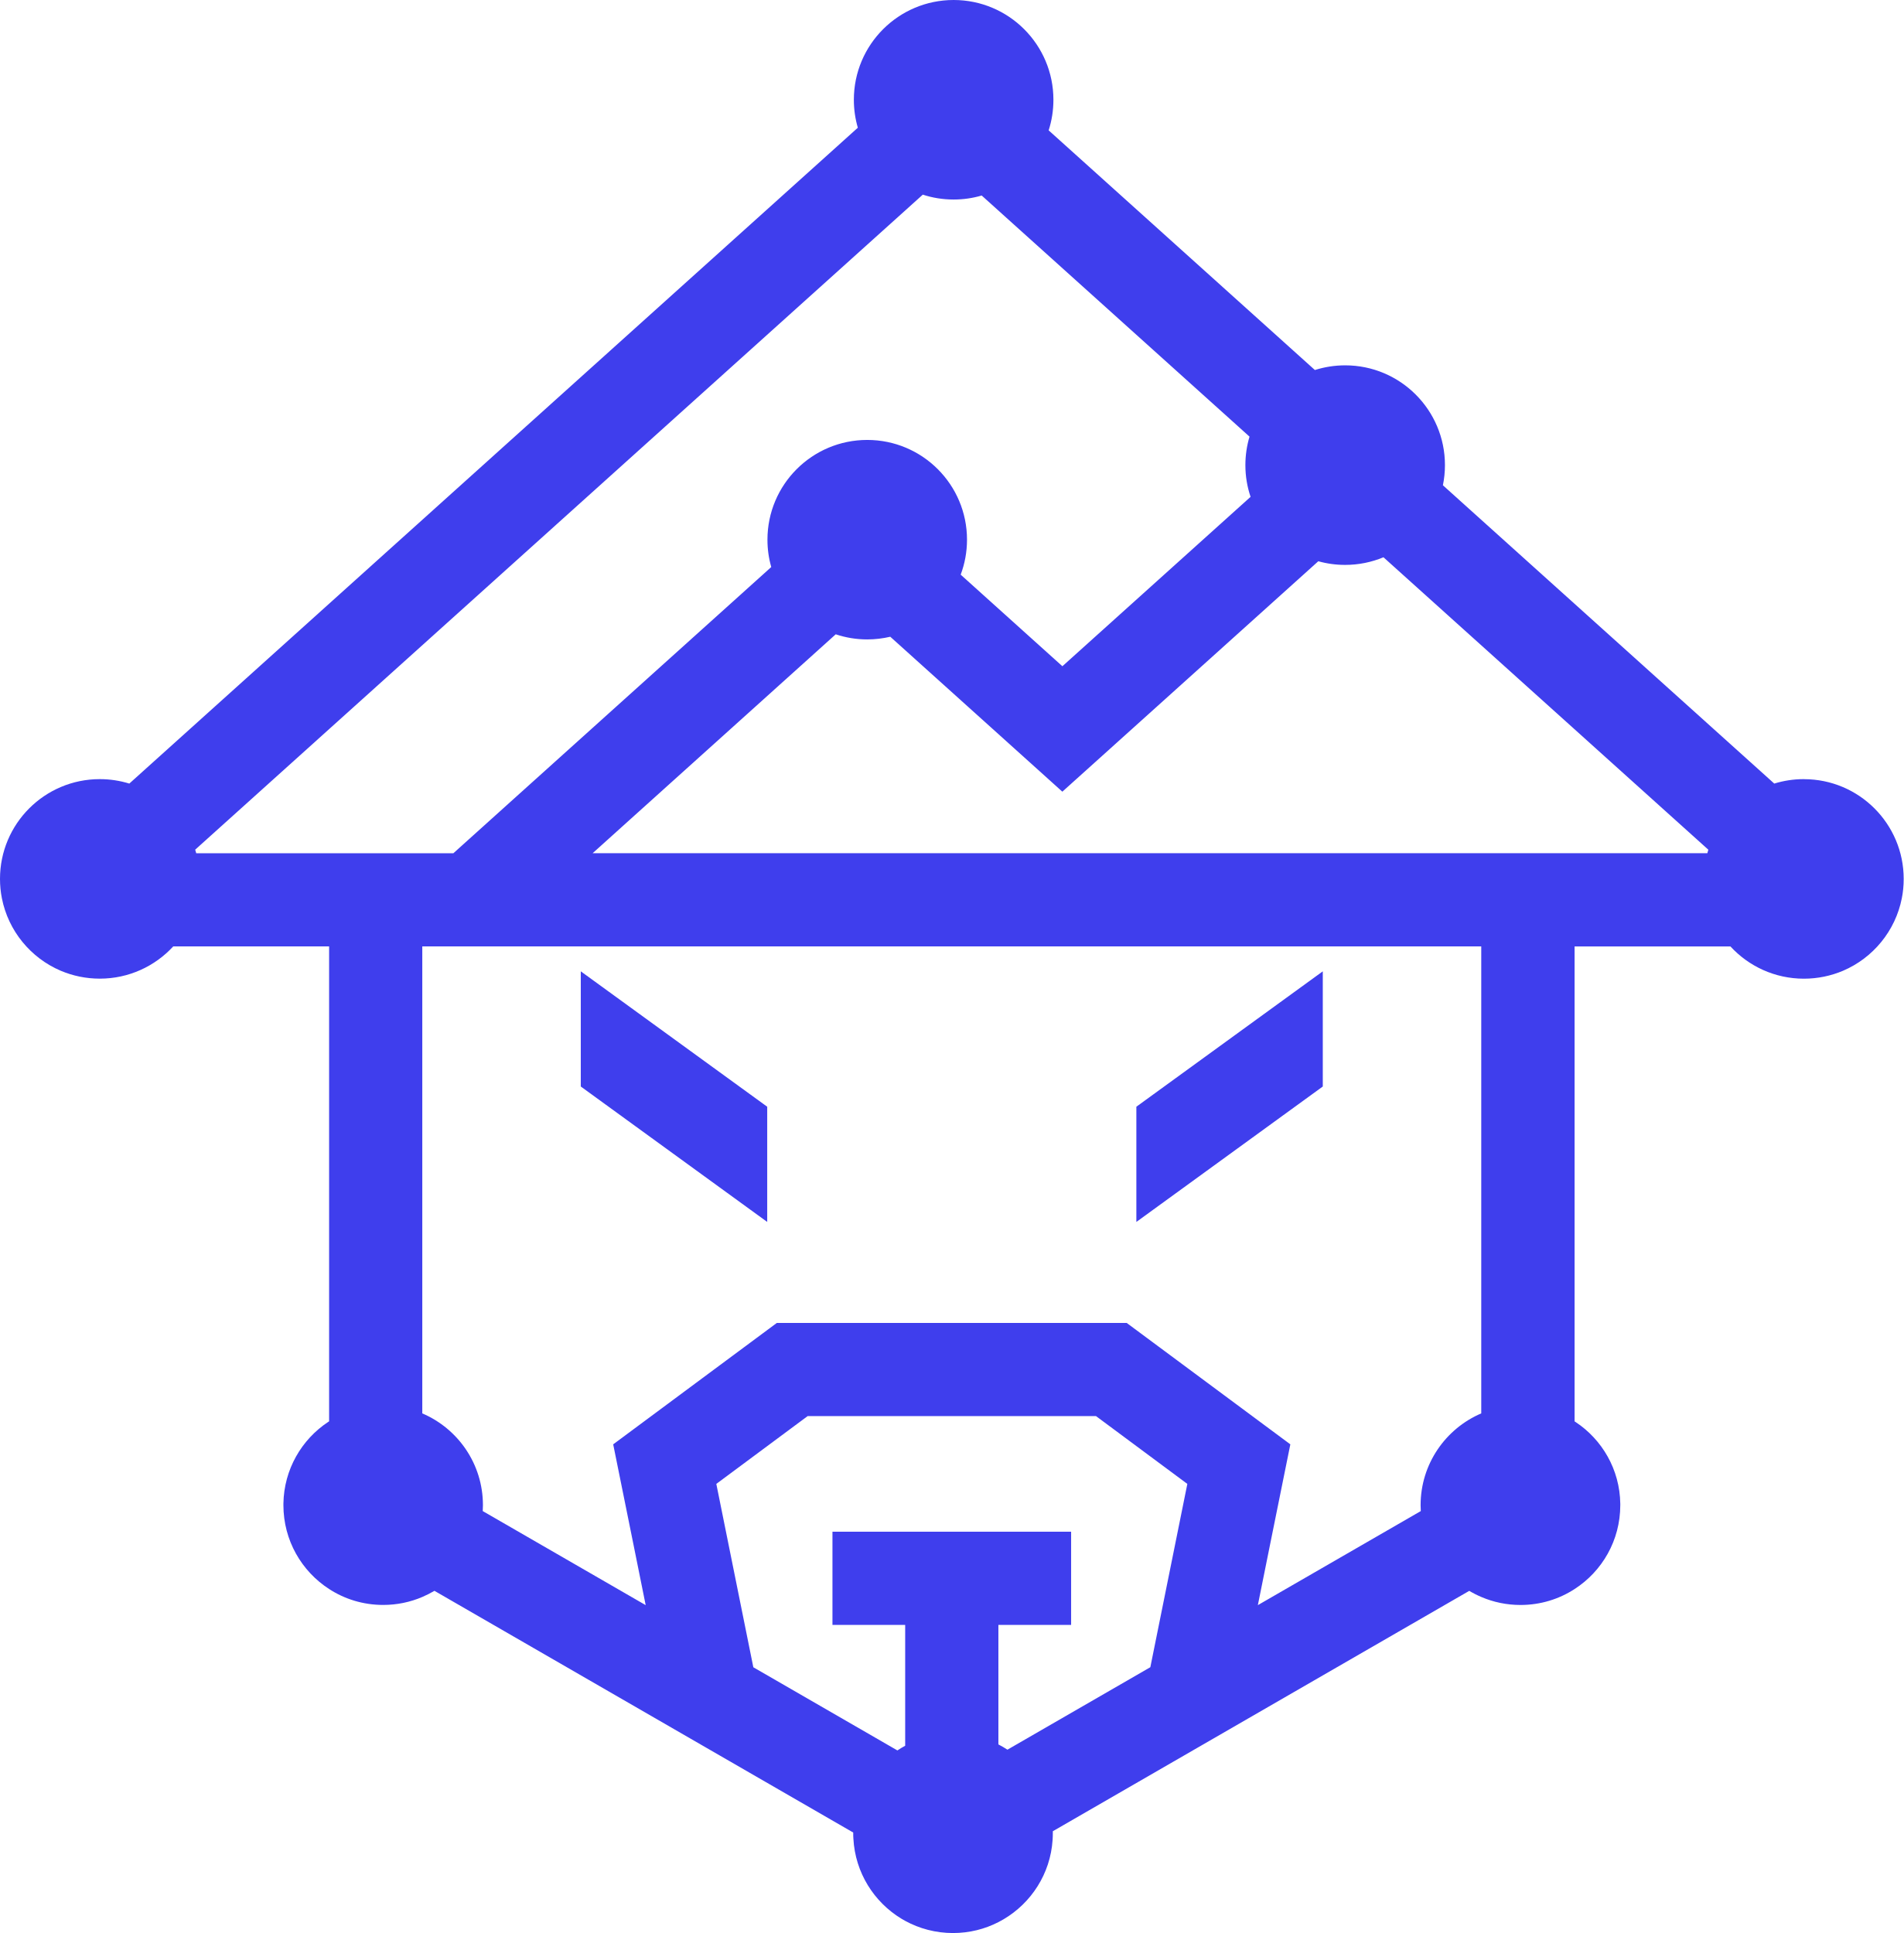
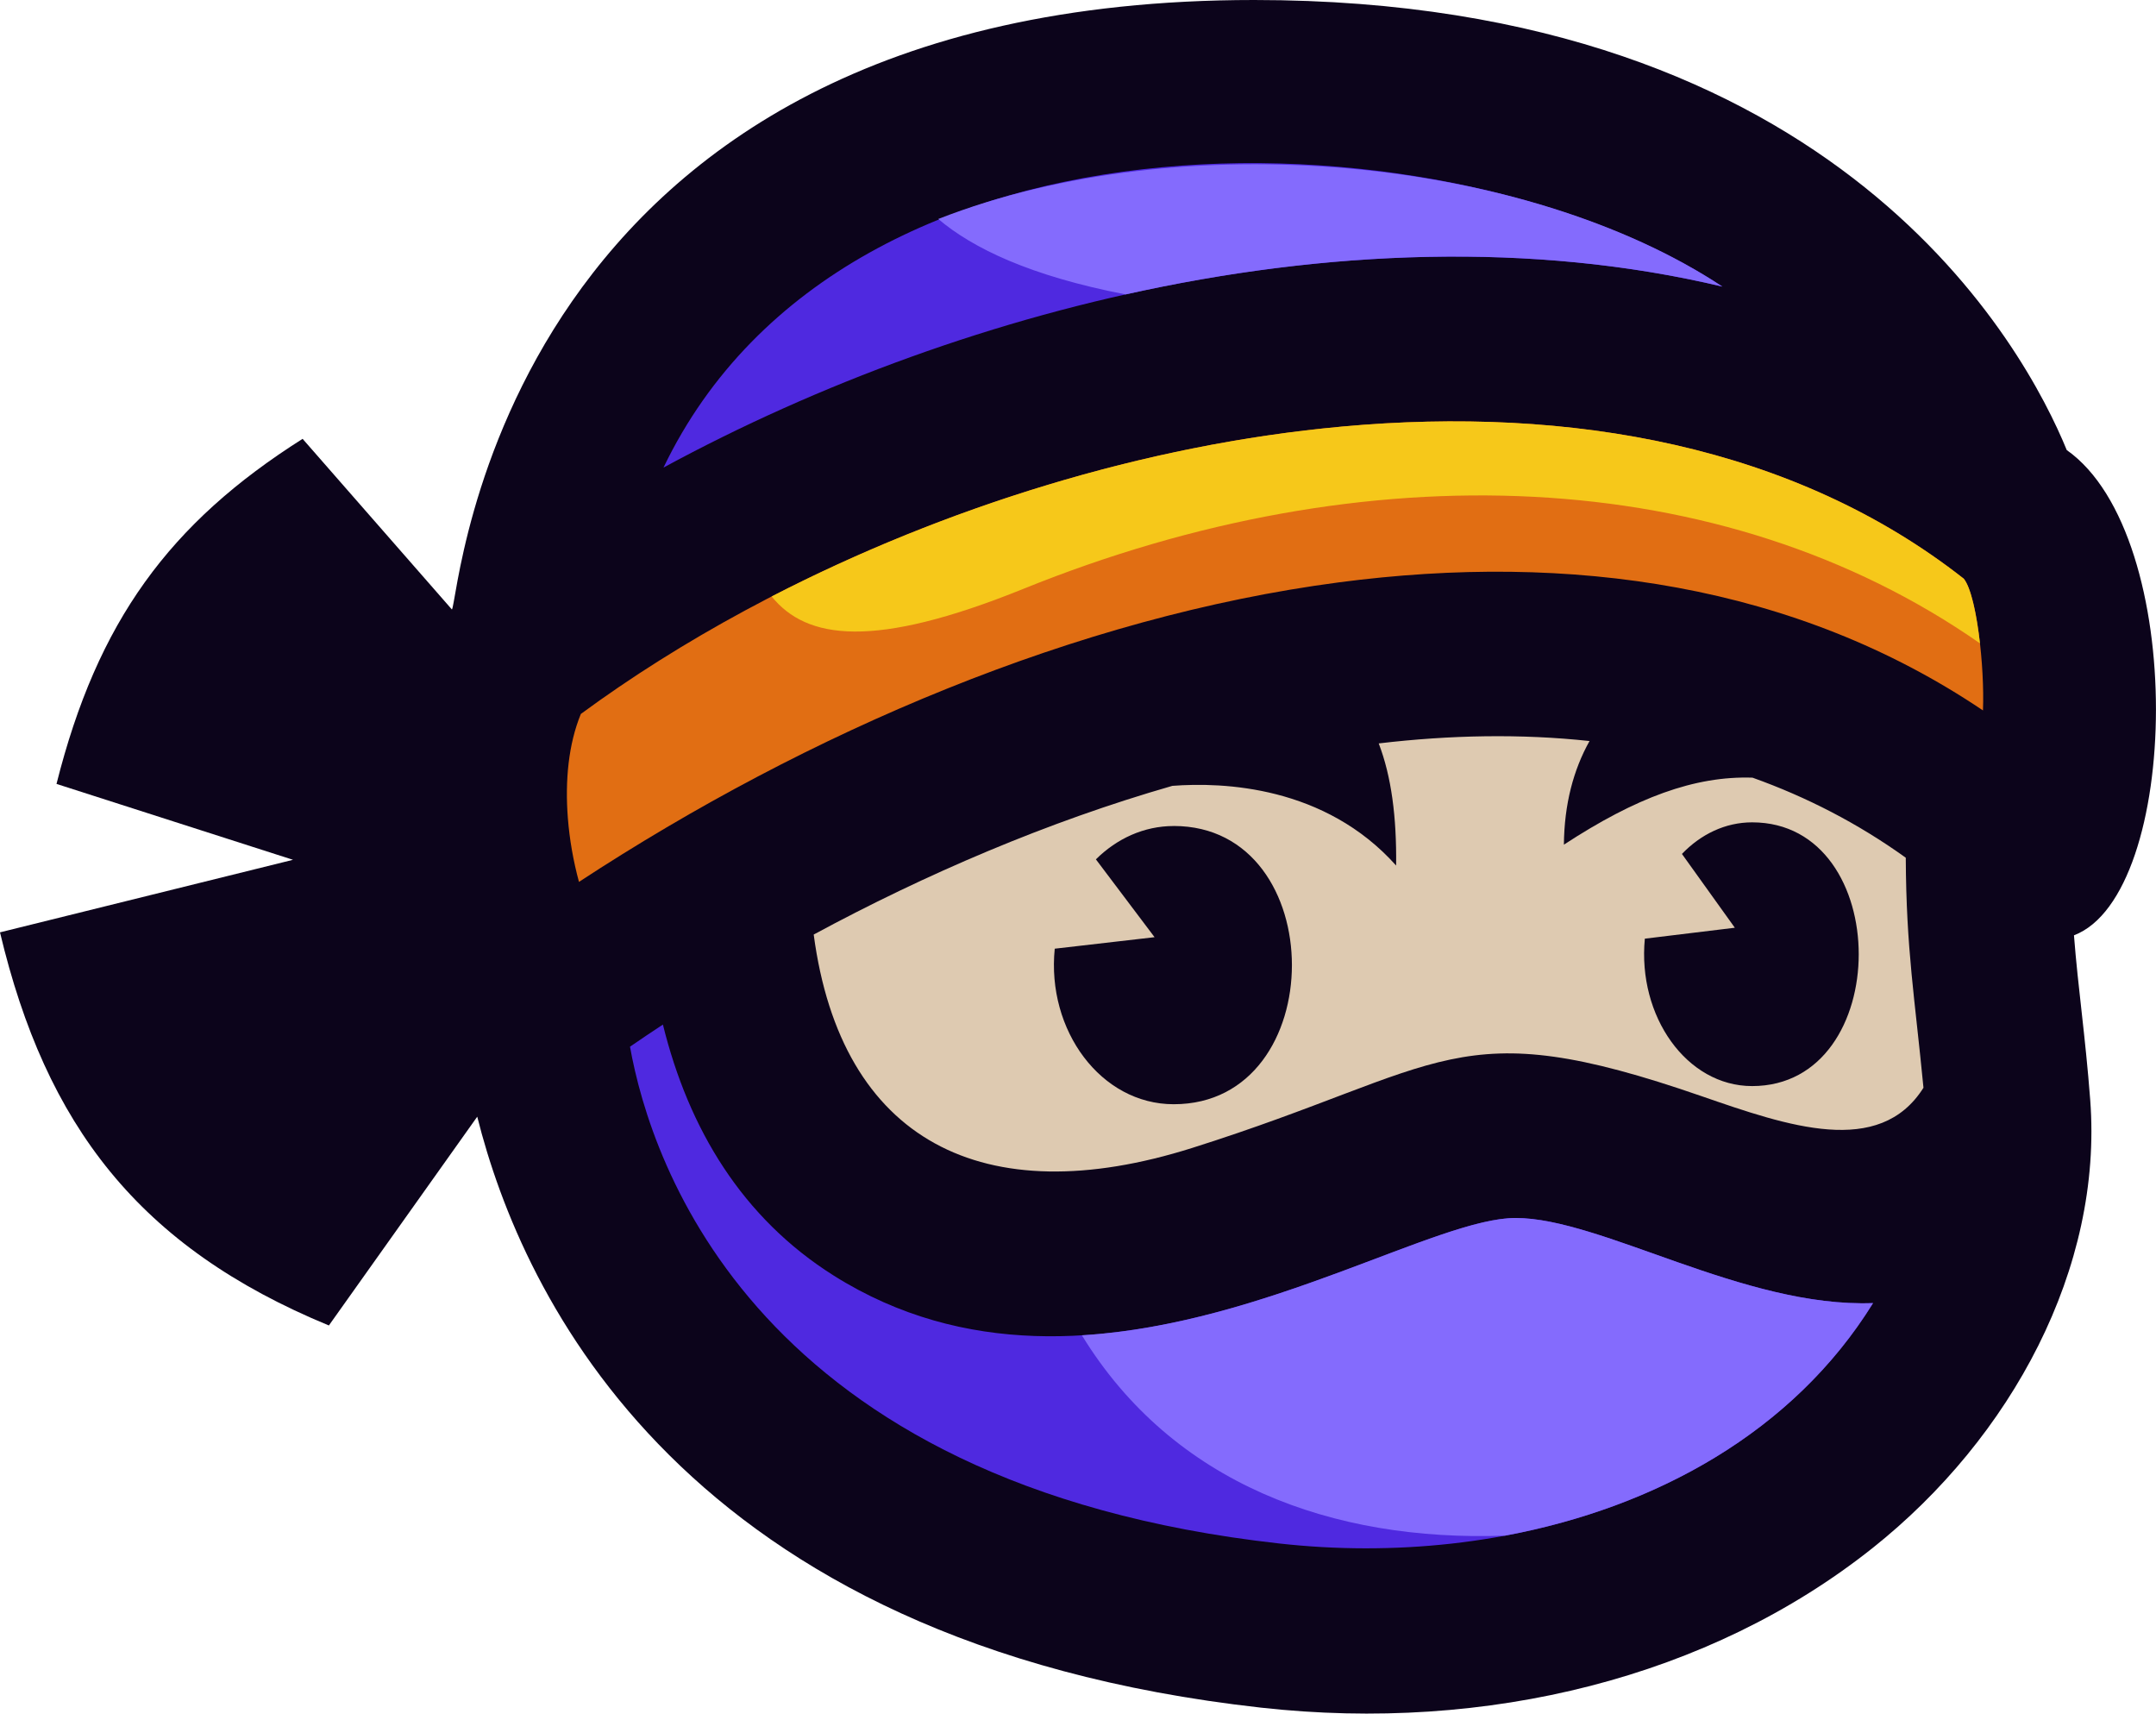
- <svg xmlns="http://www.w3.org/2000/svg" id="Layer_2" data-name="Layer 2" viewBox="0 0 484 491.58">
+ <svg xmlns="http://www.w3.org/2000/svg" id="Layer_2" data-name="Layer 2" viewBox="0 0 668.87 531.49">
  <defs>
    <style>
      .cls-1 {
-         fill: #3f3eed;
+         fill: #e16e13;
+       }
+ 
+       .cls-2 {
+         fill: #846bfd;
+       }
+ 
+       .cls-3 {
+         fill: #0c041b;
+       }
+ 
+       .cls-4 {
+         fill: #f6c81a;
+       }
+ 
+       .cls-5 {
+         fill: #4f29e0;
+       }
+ 
+       .cls-6 {
+         fill: #decab1;
      }
    </style>
  </defs>
  <g id="Layer_1-2" data-name="Layer 1">
    <g>
-       <path class="cls-1" d="M458.63,198.14c-2.62,0-5.14.4-7.51,1.13l-84.25-75.86c.34-1.65.52-3.38.52-5.13,0-14.01-11.36-25.37-25.37-25.37-2.68,0-5.27.42-7.7,1.19l-67.69-60.95c.79-2.46,1.21-5.07,1.21-7.78,0-14.01-11.36-25.37-25.37-25.37s-25.37,11.36-25.37,25.37c0,2.46.35,4.85,1.01,7.11L32.88,199.27c-2.37-.73-4.89-1.13-7.51-1.13-14.01,0-25.37,11.36-25.37,25.37,0,1.69.16,3.34.48,4.93,1.64,8.32,7.35,15.19,14.96,18.43,3.05,1.29,6.41,2.01,9.93,2.01,7.39,0,14.04-3.16,18.68-8.2h39.63v120.78c-.07.04-.14.09-.21.13-6.78,4.47-11.28,12.11-11.41,20.8,0,.13,0,.26,0,.39,0,8.94,4.63,16.81,11.62,21.32,3.95,2.57,8.67,4.05,13.75,4.05,3.54,0,6.9-.72,9.95-2.03,1.07-.46,2.1-.98,3.08-1.56l106.48,61.47v.18c0,.46,0,.91.04,1.37h0c.46,8.64,5.23,16.12,12.19,20.35.32.2.65.39.99.57,3.61,1.97,7.76,3.09,12.15,3.09,4.16,0,8.09-1,11.55-2.78.44-.23.87-.46,1.29-.71,7.03-4.13,11.91-11.57,12.48-20.17.04-.57.06-1.14.06-1.71,0-.17,0-.35,0-.52l105.88-61.13c.99.59,2.01,1.11,3.08,1.56,3.05,1.31,6.42,2.03,9.95,2.03,5.07,0,9.79-1.48,13.75-4.05,7-4.51,11.62-12.38,11.62-21.32,0-.13,0-.26,0-.39-.12-8.69-4.63-16.33-11.41-20.8-.07-.05-.14-.09-.21-.13v-120.78h39.63c4.64,5.04,11.29,8.2,18.68,8.2,3.52,0,6.87-.72,9.93-2.01,7.61-3.24,13.32-10.11,14.96-18.43.32-1.59.48-3.24.48-4.93,0-14.01-11.36-25.37-25.37-25.37ZM49.89,216.98c-.08-.3-.16-.61-.26-.9L234.63,49.5c2.46.81,5.1,1.24,7.84,1.24,2.47,0,4.87-.35,7.13-1.02l68.1,61.32c-.68,2.29-1.05,4.73-1.05,7.24,0,2.83.46,5.54,1.32,8.07l-47.85,43.08-25.86-23.29c1.04-2.77,1.61-5.76,1.61-8.89,0-14.01-11.36-25.37-25.37-25.37s-25.37,11.36-25.37,25.37c0,2.41.33,4.74.97,6.95l-80.83,72.79H49.89ZM292.46,424l-36.31,20.96c-.74-.48-1.51-.93-2.3-1.34v-30.39h18.49v-23.7h-60.68v23.7h18.49v30.73c-.68.36-1.34.77-1.98,1.19l-36.63-21.15-9.41-46.63,23.22-17.24h73.32l23.22,17.24-9.41,46.63ZM376.62,359.44c-9.06,3.87-15.42,12.87-15.42,23.34,0,.5.02,1,.05,1.5l-41.43,23.92,3.07-15.23,5.19-25.66-21.02-15.6-20.58-15.27h-88.97l-20.58,15.27-21.02,15.6,5.19,25.66,3.07,15.23-41.43-23.92c.03-.49.05-1,.05-1.5,0-10.48-6.35-19.47-15.42-23.34v-118.76h269.25v118.76ZM434.11,216.98H150.68l61.81-55.67c2.51.84,5.2,1.3,8,1.3,2.02,0,3.99-.24,5.87-.68l26.04,23.45,17.71,15.95,17.72-15.95,47.36-42.65c2.17.61,4.46.93,6.82.93,3.45,0,6.74-.69,9.75-1.94l82.6,74.37c-.09.29-.18.6-.26.9Z" />
-       <polygon class="cls-1" points="336.33 247.02 288.93 281.45 288.93 310.75 336.33 276.31 336.33 247.02" />
-       <polygon class="cls-1" points="195.07 281.45 147.67 247.02 147.67 276.31 195.07 310.75 195.07 281.45" />
+       <path class="cls-3" d="M148.06,346.35l-46.03,64.76C43.05,386.78,14.23,349.01,0,289.18l90.9-22.5-73.37-23.54c12.67-50.37,35.03-80.89,76.35-107.03l46.32,52.93c2.35-2.91,14.15-189.04,248.87-189.04,181.88,0,239.36,108.47,252.11,139.59,37.71,26.55,35.35,137.93,2.24,150.51,1.3,16.72,3.49,30.77,5.04,51.03,3.98,52.16-24.39,104.73-67.53,139.02-50.59,40.22-119.62,57.3-189.7,49.5-179.35-19.99-229.3-127.88-243.17-183.29h0Z" />
+       <path class="cls-1" d="M415.33,180.63c71.91-9.46,141.82.63,199.86,39.72.53-13.61-1.96-35.9-5.95-40.85-52.59-41.29-122.1-53.65-192.84-47.2-86.5,7.87-174.11,43.49-236.2,89.14-3.83,9.35-4.94,20.65-4.03,32.3.52,6.68,1.71,13.36,3.45,19.79,71.08-46.56,154.74-82.26,235.72-92.9h0Z" />
+       <path class="cls-4" d="M614.26,199.55c-1.03-9.07-2.79-17.28-5.02-20.05-52.59-41.29-122.1-53.65-192.84-47.2-61.65,5.61-123.87,25.32-177.01,52.7,10.84,13.35,31.54,16.47,78.2-2.4,106.12-42.93,216.78-38.75,296.67,16.95h0Z" />
+       <path class="cls-5" d="M205.84,145.02c95.89-51.99,221.19-81.65,328.5-56.13-82.65-54.67-271.3-62.76-328.5,56.13h0Z" />
+       <path class="cls-2" d="M349.2,91.32c61.91-13.81,126.24-16.44,185.15-2.43-60.84-40.25-167.71-50.49-243.27-20.97,10.69,9.07,28.6,17.7,58.12,23.4Z" />
+       <path class="cls-5" d="M205.66,317.78c-3.46,2.28-6.87,4.56-10.21,6.86,6.48,36.26,39.01,135.98,201.41,154.09,70.7,7.89,147.38-15.06,184.23-74.56-40.11,1.51-84.29-26.4-110.89-26.4-34.92,0-130.45,68.88-211.51,17.89-28.42-17.88-45.05-45.5-53.03-77.88Z" />
+       <path class="cls-2" d="M466.93,476.3c46.76-8.73,89.43-32.2,114.16-72.13-40.11,1.51-84.29-26.4-110.89-26.4-24.14,0-77.27,32.93-134.56,36.39,28.21,46.03,77.67,64.06,131.29,62.14h0Z" />
+       <path class="cls-6" d="M591.25,266.04c-14.92-10.71-30.87-18.88-47.56-24.84-17.93-.58-36.13,6.16-58.51,20.78.11-12.55,2.96-23.22,7.95-32.14-21.29-2.3-43.24-1.88-65.4.74,3.94,10.26,5.57,22.82,5.4,37.88-22.08-24.71-53.7-25.92-69.42-24.72-38.71,11.12-76.65,27.43-111.27,46.12,8.51,63.95,52.52,86.68,117.44,66.18,79.59-25.13,81.26-42.63,158.04-16.04,26.79,9.28,55.11,19.08,68.81-2.62-2.69-27.97-5.35-42.72-5.49-71.34Z" />
+       <path class="cls-3" d="M364.12,256.19c48.91,0,48.9,86.3,0,86.3-22.56,0-39.46-22.89-36.9-48.24l30.97-3.57-18.2-24.14c6.5-6.45,14.92-10.34,24.14-10.34h0ZM543.57,255.06c44.1,0,44.1,81.8,0,81.8-20.34,0-35.59-21.69-33.28-45.72l27.92-3.39-16.41-22.89c5.86-6.11,13.46-9.8,21.77-9.8Z" />
    </g>
  </g>
</svg>
